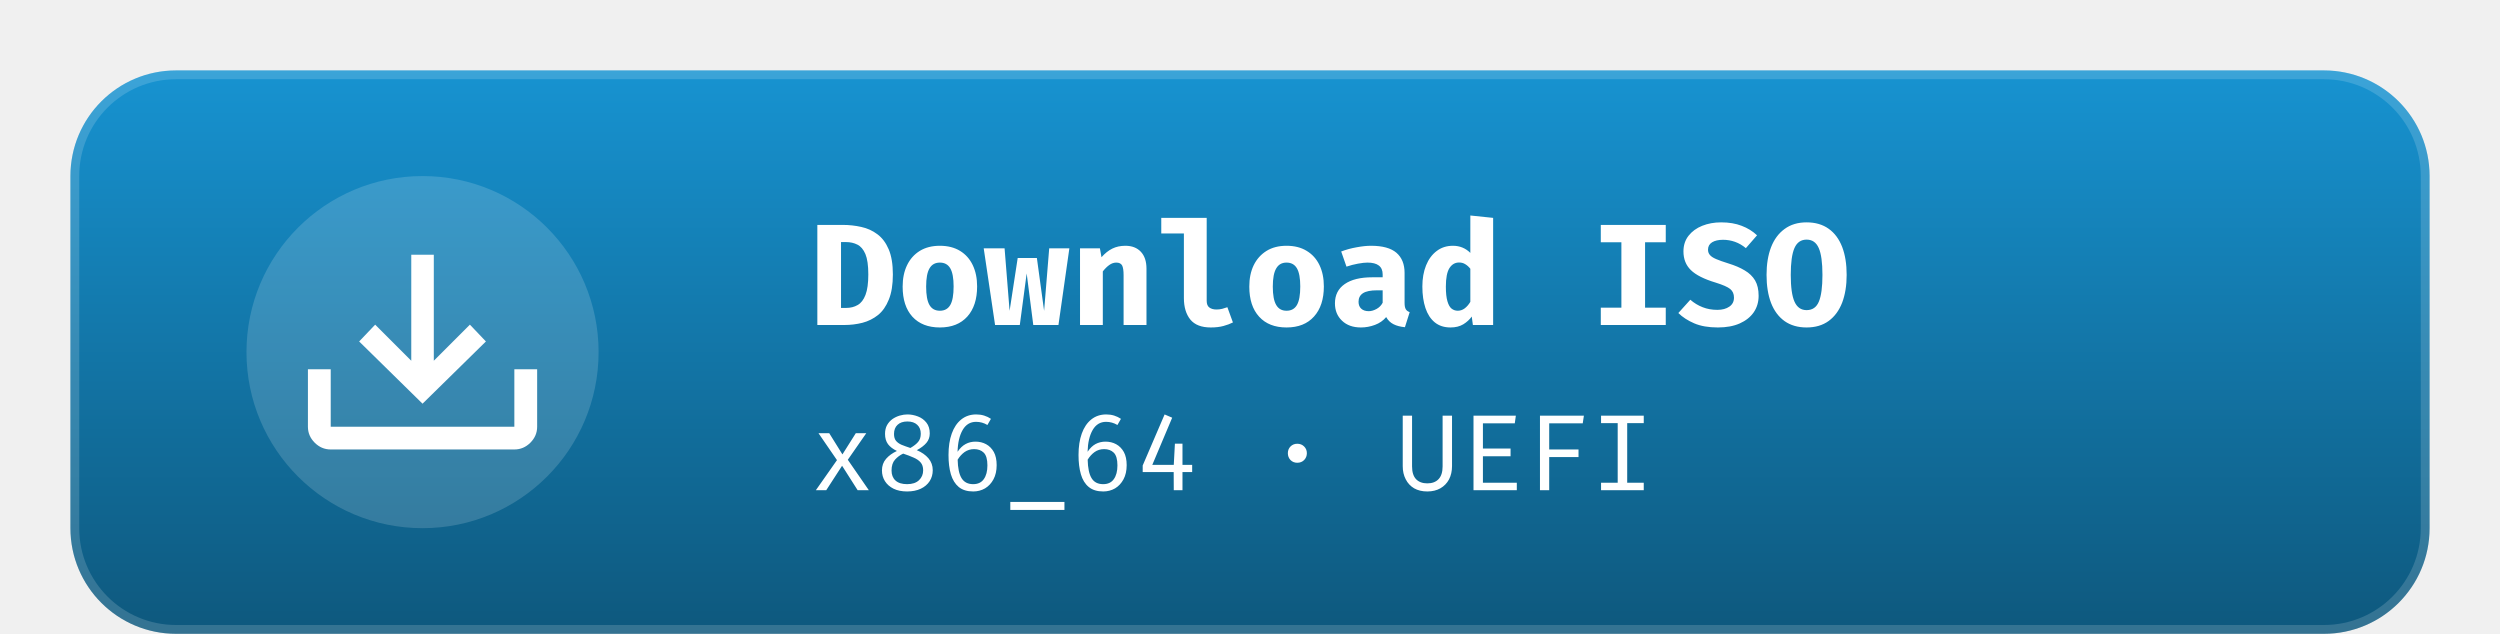
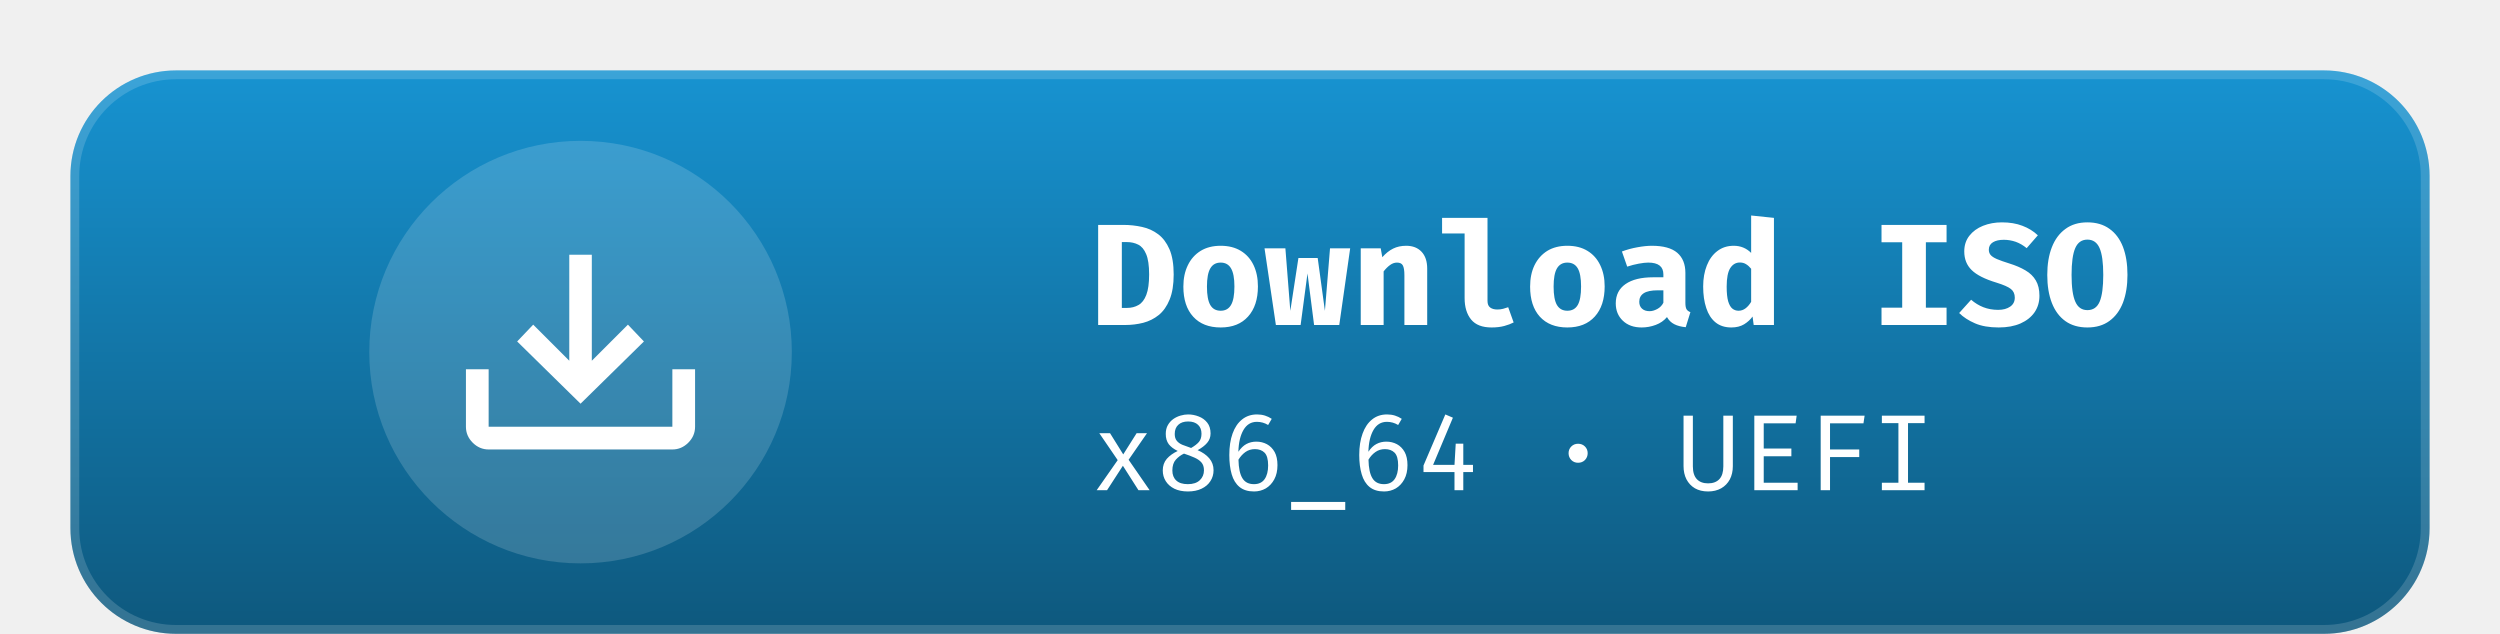
<svg xmlns="http://www.w3.org/2000/svg" width="284" height="72" viewBox="0 0 284 72">
  <g transform="translate(8 8)">
    <defs>
      <linearGradient id="fill" x1="0" y1="0" x2="0" y2="1">
        <stop offset="0" stop-color="#1793d1" />
        <stop offset="1" stop-color="#0e587d" />
      </linearGradient>
    </defs>
    <rect width="268" height="64" rx="12" fill="url(#fill)" />
    <rect x=".5" y=".5" width="267" height="63" rx="11.5" fill="none" stroke="#fff" stroke-opacity=".16" />
-     <circle cx="40" cy="32" r="20" fill="#fff" fill-opacity=".16" />
-     <path fill="#fff" d="M26.98 33.95H29.57V40.48H50.43V33.95H53.02V40.48Q53.02 41.52 52.25 42.29Q51.48 43.06 50.43 43.06H29.57Q28.52 43.06 27.75 42.29Q26.98 41.52 26.98 40.48ZM40 37.86 47.2 30.79 45.38 28.88 41.28 32.98V20.94H38.72V32.98L34.62 28.88L32.8 30.79Z" />
-     <path fill="#fff" d="M93.43 23.18Q93.43 24.91 92.97 26.03Q92.52 27.16 91.74 27.79Q90.96 28.41 89.97 28.67Q88.98 28.92 87.92 28.92H84.85V17.55H87.73Q88.82 17.55 89.84 17.78Q90.86 18 91.67 18.61Q92.48 19.21 92.95 20.31Q93.43 21.42 93.43 23.18ZM90.64 23.18Q90.64 21.65 90.31 20.86Q89.97 20.07 89.4 19.79Q88.83 19.5 88.12 19.5H87.54V26.98H88.12Q88.87 26.98 89.43 26.65Q90 26.33 90.32 25.5Q90.64 24.67 90.64 23.18ZM98.77 19.92Q100.11 19.92 101.06 20.5Q102 21.07 102.5 22.11Q103 23.15 103 24.54Q103 26.72 101.89 27.96Q100.77 29.2 98.77 29.2Q96.77 29.2 95.65 27.98Q94.54 26.76 94.54 24.56Q94.54 23.17 95.04 22.13Q95.54 21.09 96.49 20.5Q97.44 19.92 98.77 19.92ZM98.77 21.83Q97.97 21.83 97.59 22.49Q97.21 23.14 97.21 24.56Q97.21 26 97.59 26.65Q97.97 27.3 98.77 27.3Q99.57 27.3 99.95 26.65Q100.33 26 100.33 24.54Q100.33 23.13 99.95 22.48Q99.57 21.83 98.77 21.83ZM112.24 28.92H109.38L108.63 23.06L107.85 28.92H105.04L103.75 20.21H106.12L106.69 27.31L107.61 21.31H109.79L110.61 27.31L111.19 20.21H113.48ZM114.69 28.92V20.21H116.95L117.13 21.22Q117.71 20.56 118.36 20.24Q119.01 19.92 119.84 19.92Q120.96 19.92 121.6 20.6Q122.24 21.28 122.24 22.52V28.92H119.64V23.27Q119.64 22.47 119.47 22.15Q119.29 21.83 118.81 21.83Q118.4 21.83 118.02 22.1Q117.65 22.36 117.28 22.83V28.92ZM129.08 16.75V26.18Q129.08 26.71 129.38 26.93Q129.68 27.16 130.2 27.16Q130.54 27.16 130.85 27.08Q131.16 27 131.43 26.9L132.06 28.63Q131.61 28.86 130.99 29.03Q130.37 29.2 129.54 29.2Q127.96 29.2 127.22 28.3Q126.49 27.39 126.49 25.86V18.52H123.92V16.75ZM138.15 19.92Q139.5 19.92 140.44 20.5Q141.39 21.07 141.89 22.11Q142.39 23.15 142.39 24.54Q142.39 26.72 141.27 27.96Q140.16 29.2 138.15 29.2Q136.15 29.2 135.04 27.98Q133.92 26.76 133.92 24.56Q133.92 23.17 134.42 22.13Q134.93 21.09 135.88 20.5Q136.82 19.92 138.15 19.92ZM138.15 21.83Q137.36 21.83 136.98 22.49Q136.59 23.14 136.59 24.56Q136.59 26 136.98 26.65Q137.36 27.3 138.15 27.3Q138.95 27.3 139.33 26.65Q139.71 26 139.71 24.54Q139.71 23.13 139.33 22.48Q138.95 21.83 138.15 21.83ZM151.56 26.41Q151.56 26.9 151.7 27.13Q151.83 27.35 152.14 27.46L151.6 29.17Q150.83 29.1 150.3 28.83Q149.77 28.56 149.47 28.02Q148.97 28.62 148.19 28.91Q147.41 29.2 146.6 29.2Q145.25 29.2 144.45 28.43Q143.65 27.67 143.65 26.46Q143.65 25.04 144.76 24.27Q145.87 23.5 147.89 23.5H149.07V23.17Q149.07 21.83 147.34 21.83Q146.93 21.83 146.27 21.95Q145.61 22.07 144.96 22.29L144.36 20.57Q145.2 20.25 146.12 20.09Q147.03 19.92 147.75 19.92Q149.7 19.92 150.63 20.71Q151.56 21.51 151.56 23ZM147.49 27.35Q147.91 27.35 148.37 27.1Q148.83 26.85 149.07 26.39V24.98H148.43Q147.34 24.98 146.83 25.31Q146.33 25.64 146.33 26.28Q146.33 26.78 146.63 27.06Q146.94 27.35 147.49 27.35ZM159.03 16.48 161.62 16.75V28.92H159.32L159.19 27.96Q158.83 28.47 158.23 28.84Q157.63 29.2 156.78 29.2Q155.7 29.2 154.99 28.62Q154.28 28.04 153.93 26.99Q153.58 25.94 153.58 24.54Q153.58 23.2 154 22.15Q154.42 21.11 155.2 20.52Q155.98 19.92 157.05 19.92Q158.22 19.92 159.03 20.73ZM157.75 21.82Q157.07 21.82 156.66 22.45Q156.25 23.09 156.25 24.56Q156.25 25.63 156.43 26.23Q156.6 26.82 156.9 27.06Q157.21 27.3 157.6 27.3Q158.03 27.3 158.39 27.03Q158.75 26.76 159.03 26.29V22.53Q158.76 22.19 158.45 22.01Q158.15 21.82 157.75 21.82ZM181.23 17.55V19.52H178.88V26.95H181.23V28.92H173.85V26.95H176.19V19.52H173.85V17.55ZM191.78 25.6Q191.78 26.66 191.23 27.47Q190.67 28.28 189.64 28.74Q188.61 29.2 187.15 29.2Q185.55 29.2 184.46 28.73Q183.37 28.26 182.66 27.56L184.02 26.05Q184.65 26.6 185.42 26.9Q186.18 27.2 187.09 27.2Q187.93 27.2 188.46 26.83Q188.98 26.47 188.98 25.81Q188.98 25.18 188.55 24.83Q188.11 24.48 186.92 24.11Q184.92 23.51 184.08 22.68Q183.24 21.86 183.24 20.56Q183.24 19.52 183.82 18.78Q184.4 18.04 185.37 17.65Q186.35 17.26 187.52 17.26Q188.85 17.26 189.85 17.65Q190.86 18.03 191.6 18.73L190.33 20.19Q189.76 19.71 189.09 19.47Q188.43 19.24 187.74 19.24Q186.97 19.24 186.5 19.52Q186.03 19.81 186.03 20.36Q186.03 20.72 186.24 20.96Q186.44 21.21 186.95 21.43Q187.46 21.65 188.36 21.93Q189.44 22.26 190.2 22.72Q190.97 23.17 191.38 23.86Q191.78 24.55 191.78 25.6ZM201.78 23.23Q201.78 25.03 201.27 26.38Q200.75 27.72 199.74 28.46Q198.72 29.2 197.23 29.2Q195.75 29.2 194.73 28.48Q193.71 27.75 193.19 26.41Q192.68 25.07 192.68 23.23Q192.68 21.42 193.19 20.09Q193.71 18.75 194.73 18.01Q195.75 17.26 197.23 17.26Q198.72 17.26 199.74 17.99Q200.75 18.71 201.27 20.05Q201.78 21.38 201.78 23.23ZM199.03 23.23Q199.03 21.13 198.61 20.18Q198.19 19.22 197.23 19.22Q196.27 19.22 195.85 20.18Q195.43 21.14 195.43 23.23Q195.43 25.33 195.86 26.28Q196.29 27.23 197.23 27.23Q198.22 27.23 198.62 26.27Q199.03 25.3 199.03 23.23Z" />
-     <path fill="#fff" d="M85.86 47.69H84.68L87.08 44.27L84.98 41.21H86.2L87.7 43.62L89.22 41.21H90.41L88.31 44.23L90.7 47.69H89.43L87.66 44.91ZM97.62 41.24Q97.62 41.86 97.24 42.31Q96.86 42.76 96.15 43.14Q96.98 43.49 97.47 44.06Q97.96 44.64 97.96 45.42Q97.96 46.11 97.61 46.66Q97.25 47.21 96.6 47.52Q95.94 47.83 95.05 47.83Q94.15 47.83 93.51 47.52Q92.87 47.2 92.53 46.66Q92.19 46.12 92.19 45.44Q92.19 44.66 92.66 44.12Q93.12 43.59 93.89 43.23Q93.22 42.91 92.88 42.46Q92.54 42 92.54 41.29Q92.54 40.71 92.77 40.29Q93.01 39.87 93.39 39.6Q93.77 39.34 94.21 39.21Q94.66 39.08 95.08 39.08Q95.69 39.08 96.28 39.31Q96.86 39.53 97.24 40.01Q97.62 40.49 97.62 41.24ZM93.56 41.3Q93.56 41.79 93.78 42.07Q94.01 42.35 94.42 42.53Q94.84 42.7 95.42 42.89Q96.01 42.55 96.3 42.2Q96.6 41.85 96.6 41.27Q96.6 40.63 96.2 40.26Q95.8 39.88 95.08 39.88Q94.36 39.88 93.96 40.26Q93.56 40.63 93.56 41.3ZM96.87 45.43Q96.87 44.86 96.58 44.53Q96.3 44.2 95.78 43.98Q95.27 43.75 94.6 43.53Q94.08 43.77 93.68 44.21Q93.28 44.65 93.28 45.45Q93.28 46.17 93.72 46.58Q94.17 47 95.05 47Q95.93 47 96.4 46.55Q96.87 46.1 96.87 45.43ZM102.9 39.08Q103.38 39.08 103.8 39.21Q104.22 39.34 104.57 39.58L104.17 40.28Q103.58 39.92 102.88 39.92Q101.9 39.92 101.36 40.84Q100.82 41.77 100.78 43.32Q101.19 42.71 101.7 42.44Q102.2 42.17 102.82 42.17Q103.48 42.17 104.02 42.46Q104.57 42.76 104.9 43.35Q105.22 43.94 105.22 44.84Q105.22 45.78 104.86 46.45Q104.5 47.12 103.9 47.48Q103.29 47.83 102.56 47.83Q101.53 47.83 100.91 47.32Q100.3 46.81 100.02 45.88Q99.75 44.95 99.75 43.69Q99.75 42.28 100.12 41.25Q100.49 40.22 101.2 39.65Q101.91 39.08 102.9 39.08ZM102.66 43.02Q102.06 43.02 101.58 43.35Q101.11 43.69 100.79 44.22Q100.82 45.66 101.24 46.33Q101.66 47 102.55 47Q103.36 47 103.76 46.43Q104.17 45.86 104.17 44.87Q104.17 43.83 103.75 43.42Q103.34 43.02 102.66 43.02ZM106.77 49.93V49.02H112.92V49.93ZM117.67 39.08Q118.15 39.08 118.57 39.21Q118.98 39.34 119.34 39.58L118.94 40.28Q118.34 39.92 117.65 39.92Q116.67 39.92 116.13 40.84Q115.59 41.77 115.55 43.32Q115.96 42.71 116.46 42.44Q116.97 42.17 117.59 42.17Q118.25 42.17 118.79 42.46Q119.34 42.76 119.67 43.35Q119.99 43.94 119.99 44.84Q119.99 45.78 119.63 46.45Q119.27 47.12 118.67 47.48Q118.06 47.83 117.33 47.83Q116.3 47.83 115.68 47.32Q115.06 46.81 114.79 45.88Q114.52 44.95 114.52 43.69Q114.52 42.28 114.89 41.25Q115.26 40.22 115.97 39.65Q116.68 39.08 117.67 39.08ZM117.43 43.02Q116.82 43.02 116.35 43.35Q115.88 43.69 115.56 44.22Q115.59 45.66 116.01 46.33Q116.42 47 117.32 47Q118.13 47 118.53 46.43Q118.94 45.86 118.94 44.87Q118.94 43.83 118.52 43.42Q118.11 43.02 117.43 43.02ZM126.33 42.4V44.81H127.43V45.63H126.33V47.69H125.34L125.33 45.63H121.81V44.88L124.3 39.08L125.16 39.45L122.9 44.81H125.34L125.47 42.4ZM138.3 43.48Q138.3 43.03 138.6 42.72Q138.91 42.41 139.37 42.41Q139.84 42.41 140.15 42.72Q140.46 43.03 140.46 43.48Q140.46 43.94 140.15 44.26Q139.84 44.57 139.37 44.57Q138.91 44.57 138.6 44.26Q138.3 43.94 138.3 43.48ZM156.95 39.22V44.95Q156.95 45.8 156.61 46.46Q156.26 47.11 155.63 47.47Q155 47.83 154.14 47.83Q153.27 47.83 152.64 47.47Q152.02 47.1 151.69 46.45Q151.35 45.8 151.35 44.95V39.22H152.41V44.98Q152.41 45.95 152.86 46.43Q153.32 46.91 154.14 46.91Q154.97 46.91 155.42 46.43Q155.88 45.95 155.88 44.98V39.22ZM160.46 40.09V42.95H163.6V43.83H160.46V46.84H164.31V47.69H159.39V39.22H164.2L164.08 40.09ZM167.99 40.09V43.06H171.32V43.92H167.99V47.69H166.94V39.22H171.93L171.8 40.09ZM178.73 39.22V40.07H176.85V46.84H178.73V47.69H173.88V46.84H175.77V40.07H173.88V39.22Z" />
+     <circle cx="57.95" cy="32" r="24" fill="#fff" fill-opacity=".16" />
+     <path fill="#fff" d="M44.93 33.95H47.51V40.48H68.38V33.95H70.96V40.48Q70.96 41.52 70.19 42.29Q69.42 43.06 68.38 43.06H47.51Q46.47 43.06 45.7 42.29Q44.93 41.52 44.93 40.48ZM57.95 37.86 65.15 30.79 63.33 28.88 59.23 32.98V20.94H56.67V32.98L52.57 28.88L50.75 30.79Z" />
+     <path fill="#fff" d="M125.33 23.18Q125.33 24.91 124.87 26.03Q124.41 27.16 123.63 27.79Q122.86 28.41 121.87 28.67Q120.88 28.92 119.82 28.92H116.75V17.55H119.62Q120.71 17.55 121.74 17.78Q122.76 18 123.57 18.61Q124.37 19.21 124.85 20.31Q125.33 21.42 125.33 23.18ZM122.54 23.18Q122.54 21.65 122.2 20.86Q121.87 20.07 121.3 19.79Q120.73 19.5 120.02 19.5H119.44V26.98H120.02Q120.76 26.98 121.33 26.65Q121.9 26.33 122.22 25.5Q122.54 24.67 122.54 23.18ZM130.67 19.92Q132.01 19.92 132.96 20.5Q133.9 21.07 134.4 22.11Q134.9 23.15 134.9 24.54Q134.9 26.72 133.78 27.96Q132.67 29.2 130.67 29.2Q128.66 29.2 127.55 27.98Q126.43 26.76 126.43 24.56Q126.43 23.17 126.94 22.13Q127.44 21.09 128.39 20.5Q129.34 19.92 130.67 19.92ZM130.67 21.83Q129.87 21.83 129.49 22.49Q129.11 23.14 129.11 24.56Q129.11 26 129.49 26.65Q129.87 27.3 130.67 27.3Q131.46 27.3 131.84 26.65Q132.23 26 132.23 24.54Q132.23 23.13 131.84 22.48Q131.46 21.83 130.67 21.83ZM144.14 28.92H141.28L140.53 23.06L139.75 28.92H136.94L135.65 20.21H138.02L138.58 27.31L139.5 21.31H141.69L142.51 27.31L143.09 20.21H145.38ZM146.58 28.92V20.21H148.85L149.03 21.22Q149.61 20.56 150.26 20.24Q150.91 19.92 151.74 19.92Q152.85 19.92 153.49 20.6Q154.13 21.28 154.13 22.52V28.92H151.54V23.27Q151.54 22.47 151.36 22.15Q151.19 21.83 150.7 21.83Q150.29 21.83 149.92 22.1Q149.55 22.36 149.18 22.83V28.92ZM160.98 16.75V26.18Q160.98 26.71 161.28 26.93Q161.58 27.16 162.1 27.16Q162.44 27.16 162.75 27.08Q163.06 27 163.33 26.9L163.95 28.63Q163.51 28.86 162.89 29.03Q162.26 29.2 161.44 29.2Q159.86 29.2 159.12 28.3Q158.38 27.39 158.38 25.86V18.52H155.82V16.75ZM170.05 19.92Q171.4 19.92 172.34 20.5Q173.28 21.07 173.78 22.11Q174.29 23.15 174.29 24.54Q174.29 26.72 173.17 27.96Q172.05 29.2 170.05 29.2Q168.05 29.2 166.93 27.98Q165.82 26.76 165.82 24.56Q165.82 23.17 166.32 22.13Q166.83 21.09 167.77 20.5Q168.72 19.92 170.05 19.92ZM170.05 21.83Q169.26 21.83 168.87 22.49Q168.49 23.14 168.49 24.56Q168.49 26 168.87 26.65Q169.26 27.3 170.05 27.3Q170.85 27.3 171.23 26.65Q171.61 26 171.61 24.54Q171.61 23.13 171.23 22.48Q170.85 21.83 170.05 21.83ZM183.46 26.41Q183.46 26.9 183.59 27.13Q183.73 27.35 184.03 27.46L183.5 29.17Q182.73 29.1 182.2 28.83Q181.67 28.56 181.37 28.02Q180.87 28.62 180.09 28.91Q179.31 29.2 178.49 29.2Q177.15 29.2 176.35 28.43Q175.55 27.67 175.55 26.46Q175.55 25.04 176.66 24.27Q177.77 23.5 179.79 23.5H180.96V23.17Q180.96 21.83 179.24 21.83Q178.82 21.83 178.17 21.95Q177.51 22.07 176.85 22.29L176.25 20.57Q177.1 20.25 178.01 20.09Q178.93 19.92 179.65 19.92Q181.6 19.92 182.53 20.71Q183.46 21.51 183.46 23ZM179.39 27.35Q179.81 27.35 180.27 27.1Q180.73 26.85 180.96 26.39V24.98H180.32Q179.24 24.98 178.73 25.31Q178.22 25.64 178.22 26.28Q178.22 26.78 178.53 27.06Q178.84 27.35 179.39 27.35ZM190.93 16.48 193.52 16.75V28.92H191.22L191.09 27.96Q190.73 28.47 190.13 28.84Q189.53 29.2 188.68 29.2Q187.59 29.2 186.88 28.62Q186.17 28.04 185.83 26.99Q185.48 25.94 185.48 24.54Q185.48 23.2 185.9 22.15Q186.31 21.11 187.09 20.52Q187.87 19.92 188.95 19.92Q190.12 19.92 190.93 20.73ZM189.65 21.82Q188.97 21.82 188.56 22.45Q188.15 23.09 188.15 24.56Q188.15 25.63 188.32 26.23Q188.5 26.82 188.8 27.06Q189.1 27.3 189.5 27.3Q189.93 27.3 190.29 27.03Q190.65 26.76 190.93 26.29V22.53Q190.65 22.19 190.35 22.01Q190.05 21.82 189.65 21.82ZM213.13 17.55V19.52H210.78V26.95H213.13V28.92H205.74V26.95H208.09V19.52H205.74V17.55ZM223.68 25.6Q223.68 26.66 223.13 27.47Q222.57 28.28 221.54 28.74Q220.5 29.2 219.05 29.2Q217.44 29.2 216.36 28.73Q215.27 28.26 214.56 27.56L215.92 26.05Q216.55 26.6 217.31 26.9Q218.08 27.2 218.99 27.2Q219.83 27.2 220.36 26.83Q220.88 26.47 220.88 25.81Q220.88 25.18 220.44 24.83Q220 24.48 218.81 24.11Q216.82 23.51 215.98 22.68Q215.14 21.86 215.14 20.56Q215.14 19.52 215.72 18.78Q216.3 18.04 217.27 17.65Q218.25 17.26 219.42 17.26Q220.74 17.26 221.75 17.65Q222.76 18.03 223.5 18.73L222.23 20.19Q221.65 19.71 220.99 19.47Q220.32 19.24 219.63 19.24Q218.86 19.24 218.4 19.52Q217.93 19.81 217.93 20.36Q217.93 20.72 218.13 20.96Q218.34 21.21 218.85 21.43Q219.36 21.65 220.26 21.93Q221.33 22.26 222.1 22.72Q222.87 23.17 223.27 23.86Q223.68 24.55 223.68 25.6ZM233.68 23.23Q233.68 25.03 233.17 26.38Q232.65 27.72 231.63 28.46Q230.62 29.2 229.13 29.2Q227.64 29.2 226.63 28.48Q225.61 27.75 225.09 26.41Q224.57 25.07 224.57 23.23Q224.57 21.42 225.09 20.09Q225.61 18.75 226.63 18.01Q227.64 17.26 229.13 17.26Q230.62 17.26 231.63 17.99Q232.65 18.71 233.17 20.05Q233.68 21.38 233.68 23.23ZM230.93 23.23Q230.93 21.13 230.51 20.18Q230.09 19.22 229.13 19.22Q228.17 19.22 227.75 20.18Q227.33 21.14 227.33 23.23Q227.33 25.33 227.76 26.28Q228.18 27.23 229.13 27.23Q230.11 27.23 230.52 26.27Q230.93 25.3 230.93 23.23Z" />
+     <path fill="#fff" d="M117.76 47.69H116.58L118.97 44.27L116.88 41.21H118.1L119.6 43.62L121.12 41.21H122.3L120.21 44.23L122.6 47.69H121.33L119.56 44.91ZM129.52 41.24Q129.52 41.86 129.13 42.31Q128.75 42.76 128.05 43.14Q128.88 43.49 129.37 44.06Q129.86 44.64 129.86 45.42Q129.86 46.11 129.5 46.66Q129.15 47.21 128.49 47.52Q127.84 47.83 126.95 47.83Q126.05 47.83 125.41 47.52Q124.77 47.2 124.43 46.66Q124.09 46.12 124.09 45.44Q124.09 44.66 124.55 44.12Q125.02 43.59 125.79 43.23Q125.12 42.91 124.77 42.46Q124.43 42 124.43 41.29Q124.43 40.71 124.67 40.29Q124.91 39.87 125.29 39.6Q125.66 39.34 126.11 39.21Q126.56 39.08 126.97 39.08Q127.59 39.08 128.17 39.31Q128.76 39.53 129.14 40.01Q129.52 40.49 129.52 41.24ZM125.45 41.3Q125.45 41.79 125.68 42.07Q125.9 42.35 126.32 42.53Q126.74 42.7 127.31 42.89Q127.9 42.55 128.2 42.2Q128.49 41.85 128.49 41.27Q128.49 40.63 128.1 40.26Q127.7 39.88 126.97 39.88Q126.25 39.88 125.85 40.26Q125.45 40.63 125.45 41.3ZM128.77 45.43Q128.77 44.86 128.48 44.53Q128.19 44.2 127.68 43.98Q127.17 43.75 126.5 43.53Q125.98 43.77 125.58 44.21Q125.18 44.65 125.18 45.45Q125.18 46.17 125.62 46.58Q126.06 47 126.94 47Q127.83 47 128.3 46.55Q128.77 46.1 128.77 45.43ZM134.8 39.08Q135.28 39.08 135.7 39.21Q136.11 39.34 136.47 39.58L136.06 40.28Q135.47 39.92 134.78 39.92Q133.8 39.92 133.26 40.84Q132.72 41.77 132.68 43.32Q133.09 42.71 133.59 42.44Q134.1 42.17 134.72 42.17Q135.37 42.17 135.92 42.46Q136.47 42.76 136.8 43.35Q137.12 43.94 137.12 44.84Q137.12 45.78 136.76 46.45Q136.4 47.12 135.8 47.48Q135.19 47.83 134.46 47.83Q133.43 47.83 132.81 47.32Q132.19 46.81 131.92 45.88Q131.65 44.95 131.65 43.69Q131.65 42.28 132.02 41.25Q132.39 40.22 133.1 39.65Q133.81 39.08 134.8 39.08ZM134.56 43.02Q133.95 43.02 133.48 43.35Q133.01 43.69 132.69 44.22Q132.72 45.66 133.14 46.33Q133.55 47 134.45 47Q135.26 47 135.66 46.43Q136.06 45.86 136.06 44.87Q136.06 43.83 135.65 43.42Q135.24 43.02 134.56 43.02ZM138.67 49.93V49.02H144.82V49.93ZM149.57 39.08Q150.05 39.08 150.47 39.21Q150.88 39.34 151.24 39.58L150.83 40.28Q150.24 39.92 149.55 39.92Q148.57 39.92 148.03 40.84Q147.49 41.77 147.45 43.32Q147.85 42.71 148.36 42.44Q148.87 42.17 149.49 42.17Q150.14 42.17 150.69 42.46Q151.24 42.76 151.57 43.35Q151.89 43.94 151.89 44.84Q151.89 45.78 151.53 46.45Q151.17 47.12 150.57 47.48Q149.96 47.83 149.23 47.83Q148.2 47.83 147.58 47.32Q146.96 46.81 146.69 45.88Q146.41 44.95 146.41 43.69Q146.41 42.28 146.79 41.25Q147.16 40.22 147.87 39.65Q148.57 39.08 149.57 39.08ZM149.33 43.02Q148.72 43.02 148.25 43.35Q147.77 43.69 147.46 44.22Q147.49 45.66 147.91 46.33Q148.32 47 149.22 47Q150.03 47 150.43 46.43Q150.83 45.86 150.83 44.87Q150.83 43.83 150.42 43.42Q150.01 43.02 149.33 43.02ZM158.23 42.4V44.81H159.33V45.63H158.23V47.69H157.23L157.23 45.63H153.71V44.88L156.19 39.08L157.05 39.45L154.8 44.81H157.23L157.37 42.4ZM170.19 43.48Q170.19 43.03 170.5 42.72Q170.81 42.41 171.27 42.41Q171.74 42.41 172.05 42.72Q172.36 43.03 172.36 43.48Q172.36 43.94 172.05 44.26Q171.74 44.57 171.27 44.57Q170.81 44.57 170.5 44.26Q170.19 43.94 170.19 43.48ZM188.85 39.22V44.95Q188.85 45.8 188.51 46.46Q188.16 47.11 187.53 47.47Q186.89 47.83 186.04 47.83Q185.17 47.83 184.54 47.47Q183.92 47.1 183.58 46.45Q183.25 45.8 183.25 44.95V39.22H184.31V44.98Q184.31 45.95 184.76 46.43Q185.21 46.91 186.04 46.91Q186.87 46.91 187.32 46.43Q187.77 45.95 187.77 44.98V39.22ZM192.36 40.09V42.95H195.5V43.83H192.36V46.84H196.21V47.69H191.29V39.22H196.1L195.98 40.09ZM199.89 40.09V43.06H203.21V43.92H199.89V47.69H198.83V39.22H203.82L203.69 40.09ZM210.63 39.22V40.07H208.75V46.84H210.63V47.69H205.78V46.84H207.66V40.07H205.78V39.22Z" />
  </g>
</svg>
